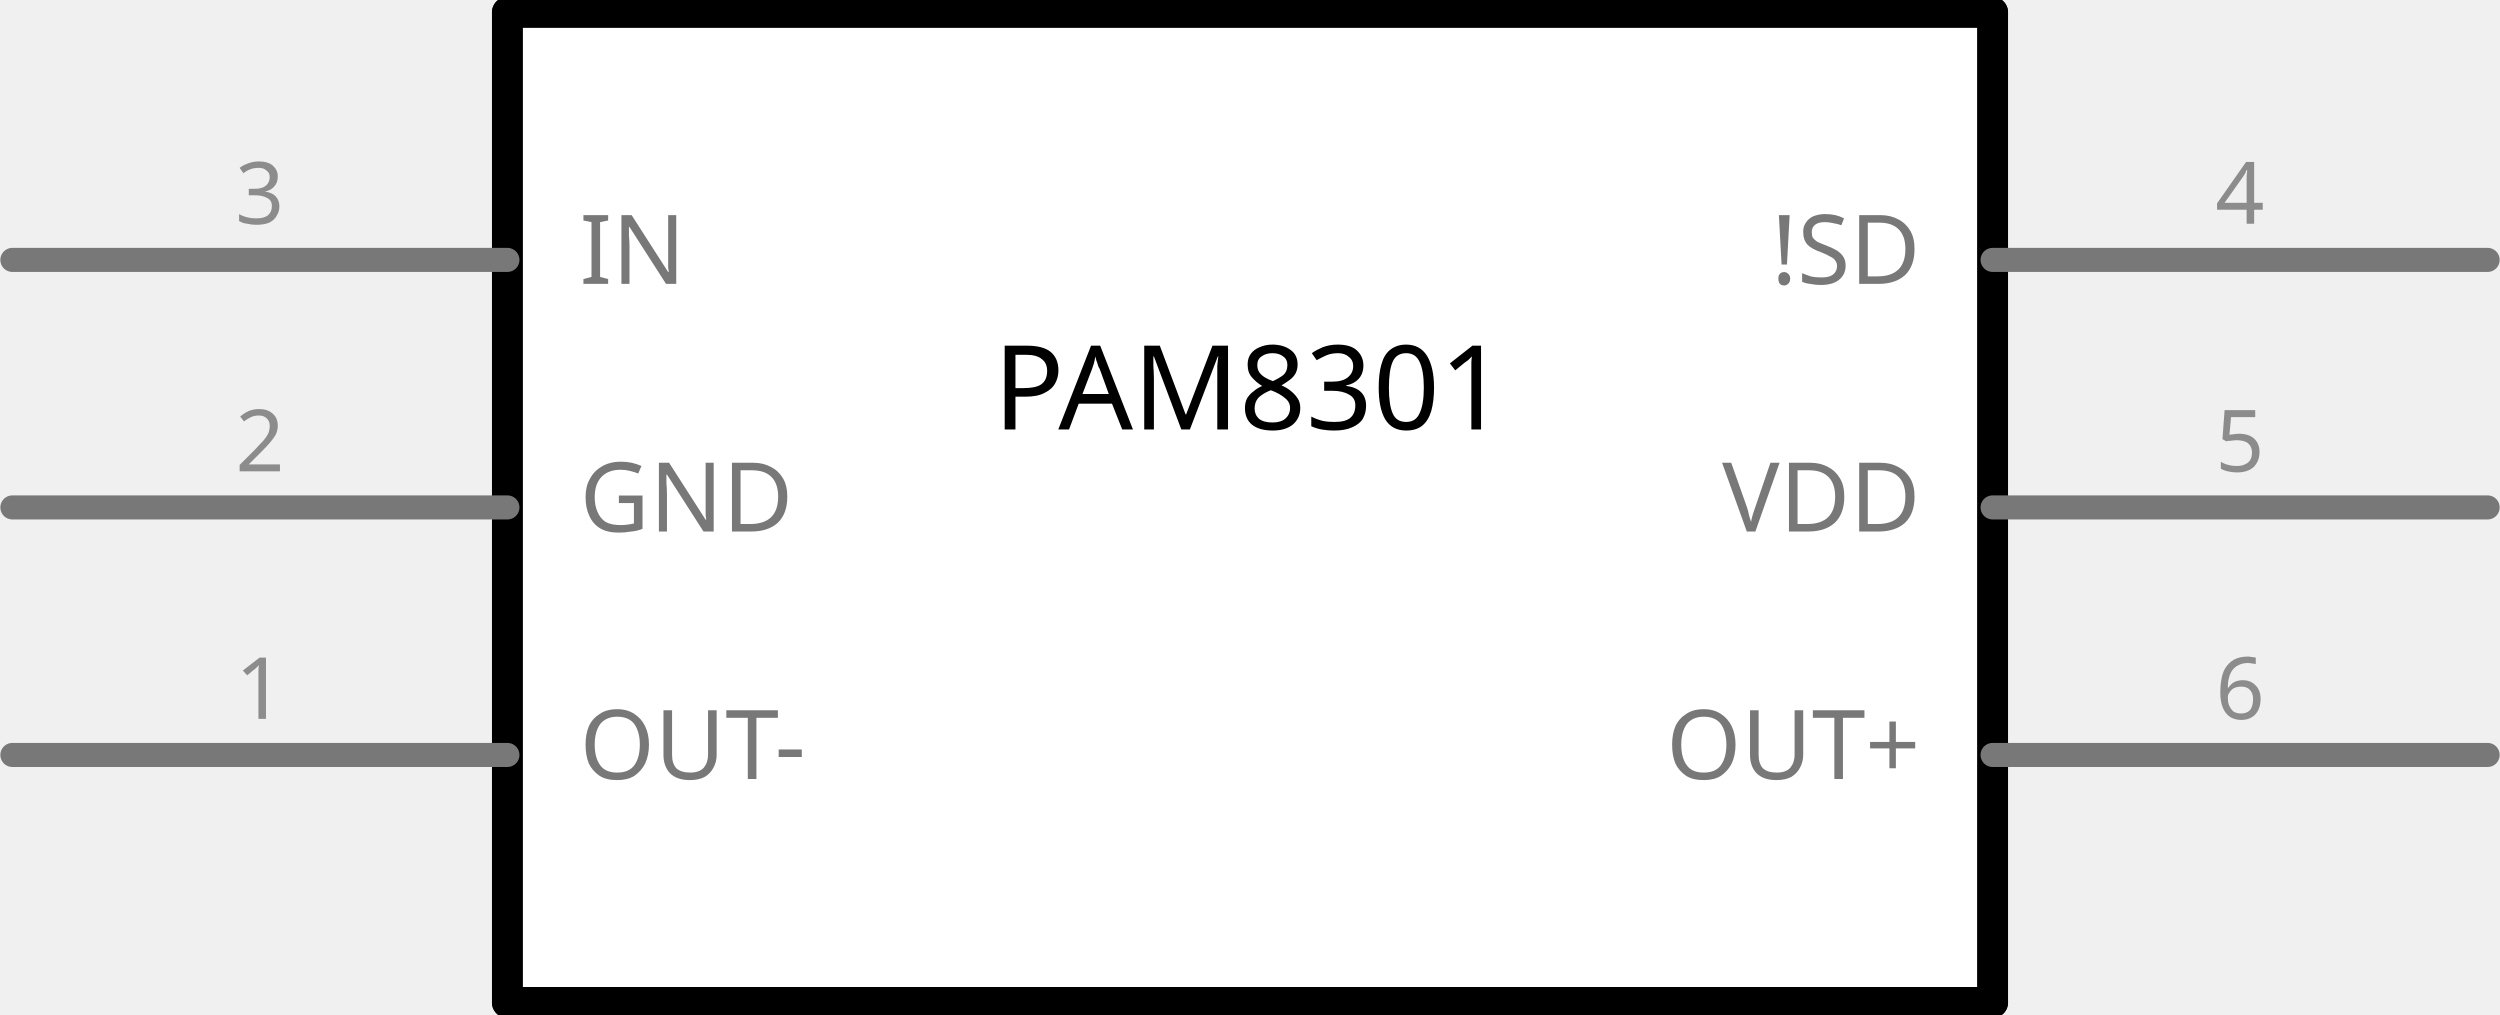
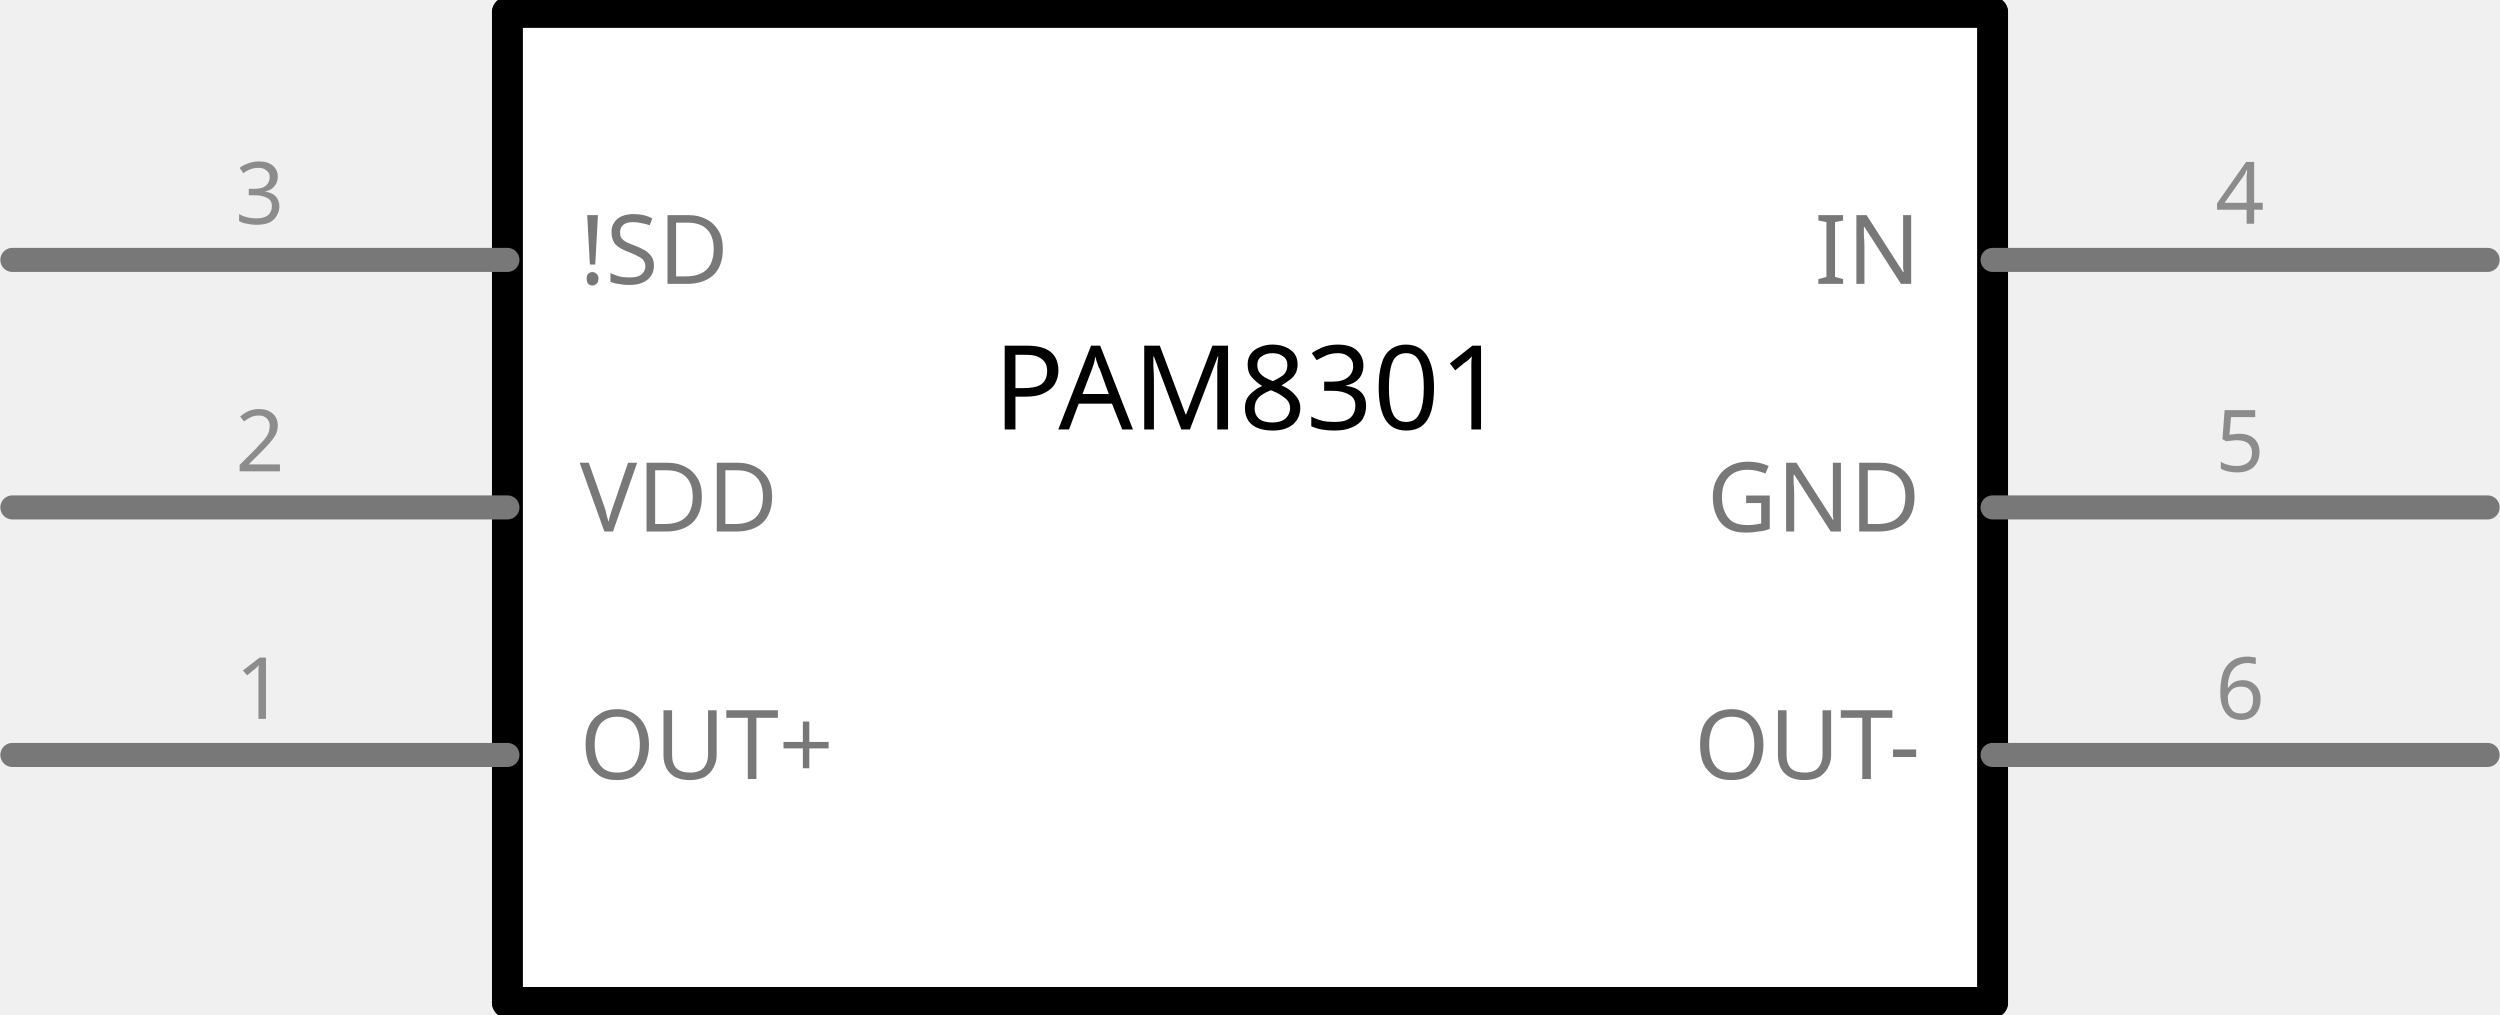
<svg xmlns="http://www.w3.org/2000/svg" x="0in" version="1.2" id="svg52" viewBox="0 0 72.7 29.52" gorn="0" width="1.01in" y="0in" height="0.41in">
  <defs id="defs56" />
  <g id="g50" gorn="0.3" partID="857276460">
    <g id="schematic" gorn="0.3.0">
      <rect stroke-width="0" x="14.75" stroke="none" id="rect2" class="interior rect" gorn="0.3.0.0" width="43.2" y="0.36" fill="#ffffff" height="28.8" />
      <text stroke-width="0" x="36.35" stroke="none" id="label" class="text" gorn="0.3.0.1" font-size="3.4" y="12.493" style="font-family:Droid Sans;text-anchor:middle;" fill="#000000">PAM8301</text>
      <line stroke-width="0.9" stroke="#000000" x2="57.95" id="line5" class="other" gorn="0.3.0.2" y2="29.16" stroke-linecap="round" y1="29.16" x1="14.75" />
      <line stroke-width="0.9" stroke="#000000" x2="57.95" id="line7" class="other" gorn="0.3.0.3" y2="0.36" stroke-linecap="round" y1="29.16" x1="57.95" />
      <line stroke-width="0.9" stroke="#000000" x2="14.75" id="line9" class="other" gorn="0.3.0.4" y2="0.36" stroke-linecap="round" y1="0.36" x1="57.95" />
      <line stroke-width="0.9" stroke="#000000" x2="14.75" id="line11" class="other" gorn="0.3.0.5" y2="29.16" stroke-linecap="round" y1="0.36" x1="14.75" />
      <line stroke-width="0.7" stroke="#787878" x2="14.75" id="connector2pin" class="pin" gorn="0.3.0.6" y2="7.56" stroke-linecap="round" connectorname="VOUT" y1="7.56" x1="0.35" />
      <g stroke-width="0" x="0.35" stroke="none" id="connector2terminal" class="terminal" gorn="0.3.0.7" width="0" y="7.56" fill="none" height="0" />
      <text font-family="Droid Sans" stroke-width="0" x="7.55" stroke="none" id="text15" class="text" gorn="0.3.0.8" font-size="2.5" text-anchor="middle" y="6.51" fill="#8c8c8c">3</text>
-       <text stroke-width="0" x="16.85" stroke="none" id="text17" class="text" gorn="0.3.0.9" font-size="2.8" y="8.26" style="font-family:Droid Sans;text-anchor:start;" fill="#787878">IN</text>
+       <text x="16.85" id="text17" class="text" gorn="0.3.0.9" font-size="2.8" y="8.26" style="font-size:2.8px;font-family:'Droid Sans';text-anchor:start;fill:#787878;stroke:none;stroke-width:0">!SD</text>
      <line stroke-width="0.7" stroke="#787878" x2="14.75" id="connector1pin" class="pin" gorn="0.3.0.10" y2="14.76" stroke-linecap="round" connectorname="VSS" y1="14.76" x1="0.35" />
      <g stroke-width="0" x="0.35" stroke="none" id="connector1terminal" class="terminal" gorn="0.3.0.11" width="0" y="14.76" fill="none" height="0" />
      <text font-family="Droid Sans" stroke-width="0" x="7.55" stroke="none" id="text21" class="text" gorn="0.3.0.12" font-size="2.5" text-anchor="middle" y="13.71" fill="#8c8c8c">2</text>
-       <text stroke-width="0" x="16.85" stroke="none" id="text23" class="text" gorn="0.3.0.13" font-size="2.8" y="15.46" style="font-family:Droid Sans;text-anchor:start;" fill="#787878">GND</text>
+       <text x="16.85" id="text23" class="text" gorn="0.3.0.13" font-size="2.8" y="15.46" style="font-size:2.8px;font-family:'Droid Sans';text-anchor:start;fill:#787878;stroke:none;stroke-width:0">VDD</text>
      <line stroke-width="0.7" stroke="#787878" x2="14.75" id="connector0pin" class="pin" gorn="0.3.0.14" y2="21.96" stroke-linecap="round" connectorname="VDD" y1="21.96" x1="0.35" />
      <g stroke-width="0" x="0.35" stroke="none" id="connector0terminal" class="terminal" gorn="0.3.0.15" width="0" y="21.96" fill="none" height="0" />
      <text font-family="Droid Sans" stroke-width="0" x="7.55" stroke="none" id="text27" class="text" gorn="0.3.0.16" font-size="2.5" text-anchor="middle" y="20.91" fill="#8c8c8c">1</text>
-       <text stroke-width="0" x="16.85" stroke="none" id="text29" class="text" gorn="0.3.0.17" font-size="2.8" y="22.66" style="font-family:Droid Sans;text-anchor:start;" fill="#787878">OUT-</text>
+       <text x="16.85" id="text29" class="text" gorn="0.3.0.17" font-size="2.8" y="22.66" style="font-size:2.8px;font-family:'Droid Sans';text-anchor:start;fill:#787878;stroke:none;stroke-width:0">OUT+</text>
      <line stroke-width="0.7" stroke="#787878" x2="57.95" id="connector3pin" class="pin" gorn="0.3.0.18" y2="7.56" stroke-linecap="round" connectorname="AO" y1="7.56" x1="72.35" />
      <g stroke-width="0" x="72.35" stroke="none" id="connector3terminal" class="terminal" gorn="0.3.0.19" width="0" y="7.56" fill="none" height="0" />
      <text font-family="Droid Sans" stroke-width="0" x="65.15" stroke="none" id="text33" class="text" gorn="0.3.0.20" font-size="2.5" text-anchor="middle" y="6.51" fill="#8c8c8c">4</text>
-       <text stroke-width="0" x="55.85" stroke="none" id="text35" class="text" gorn="0.3.0.21" font-size="2.8" y="8.26" style="font-family:Droid Sans;text-anchor:end;" fill="#787878">!SD</text>
+       <text x="55.85" id="text35" class="text" gorn="0.3.0.21" font-size="2.8" y="8.26" style="font-size:2.8px;font-family:'Droid Sans';text-anchor:end;fill:#787878;stroke:none;stroke-width:0">IN</text>
      <line stroke-width="0.7" stroke="#787878" x2="57.95" id="connector4pin" class="pin" gorn="0.3.0.22" y2="14.76" stroke-linecap="round" connectorname="SCL" y1="14.76" x1="72.35" />
      <g stroke-width="0" x="72.35" stroke="none" id="connector4terminal" class="terminal" gorn="0.3.0.23" width="0" y="14.76" fill="none" height="0" />
      <text font-family="Droid Sans" stroke-width="0" x="65.15" stroke="none" id="text39" class="text" gorn="0.3.0.24" font-size="2.5" text-anchor="middle" y="13.71" fill="#8c8c8c">5</text>
-       <text stroke-width="0" x="55.85" stroke="none" id="text41" class="text" gorn="0.3.0.25" font-size="2.8" y="15.46" style="font-family:Droid Sans;text-anchor:end;" fill="#787878">VDD</text>
+       <text x="55.85" id="text41" class="text" gorn="0.3.0.25" font-size="2.8" y="15.46" style="font-size:2.8px;font-family:'Droid Sans';text-anchor:end;fill:#787878;stroke:none;stroke-width:0">GND</text>
      <line stroke-width="0.7" stroke="#787878" x2="57.95" id="connector5pin" class="pin" gorn="0.3.0.26" y2="21.96" stroke-linecap="round" connectorname="SDA" y1="21.96" x1="72.35" />
      <g stroke-width="0" x="72.35" stroke="none" id="connector5terminal" class="terminal" gorn="0.3.0.27" width="0" y="21.96" fill="none" height="0" />
      <text font-family="Droid Sans" stroke-width="0" x="65.15" stroke="none" id="text45" class="text" gorn="0.3.0.28" font-size="2.5" text-anchor="middle" y="20.91" fill="#8c8c8c">6</text>
-       <text stroke-width="0" x="55.85" stroke="none" id="text47" class="text" gorn="0.3.0.29" font-size="2.8" y="22.66" style="font-family:Droid Sans;text-anchor:end;" fill="#787878">OUT+</text>
+       <text x="55.85" id="text47" class="text" gorn="0.3.0.29" font-size="2.8" y="22.66" style="font-size:2.8px;font-family:'Droid Sans';text-anchor:end;fill:#787878;stroke:none;stroke-width:0">OUT-</text>
    </g>
  </g>
</svg>
